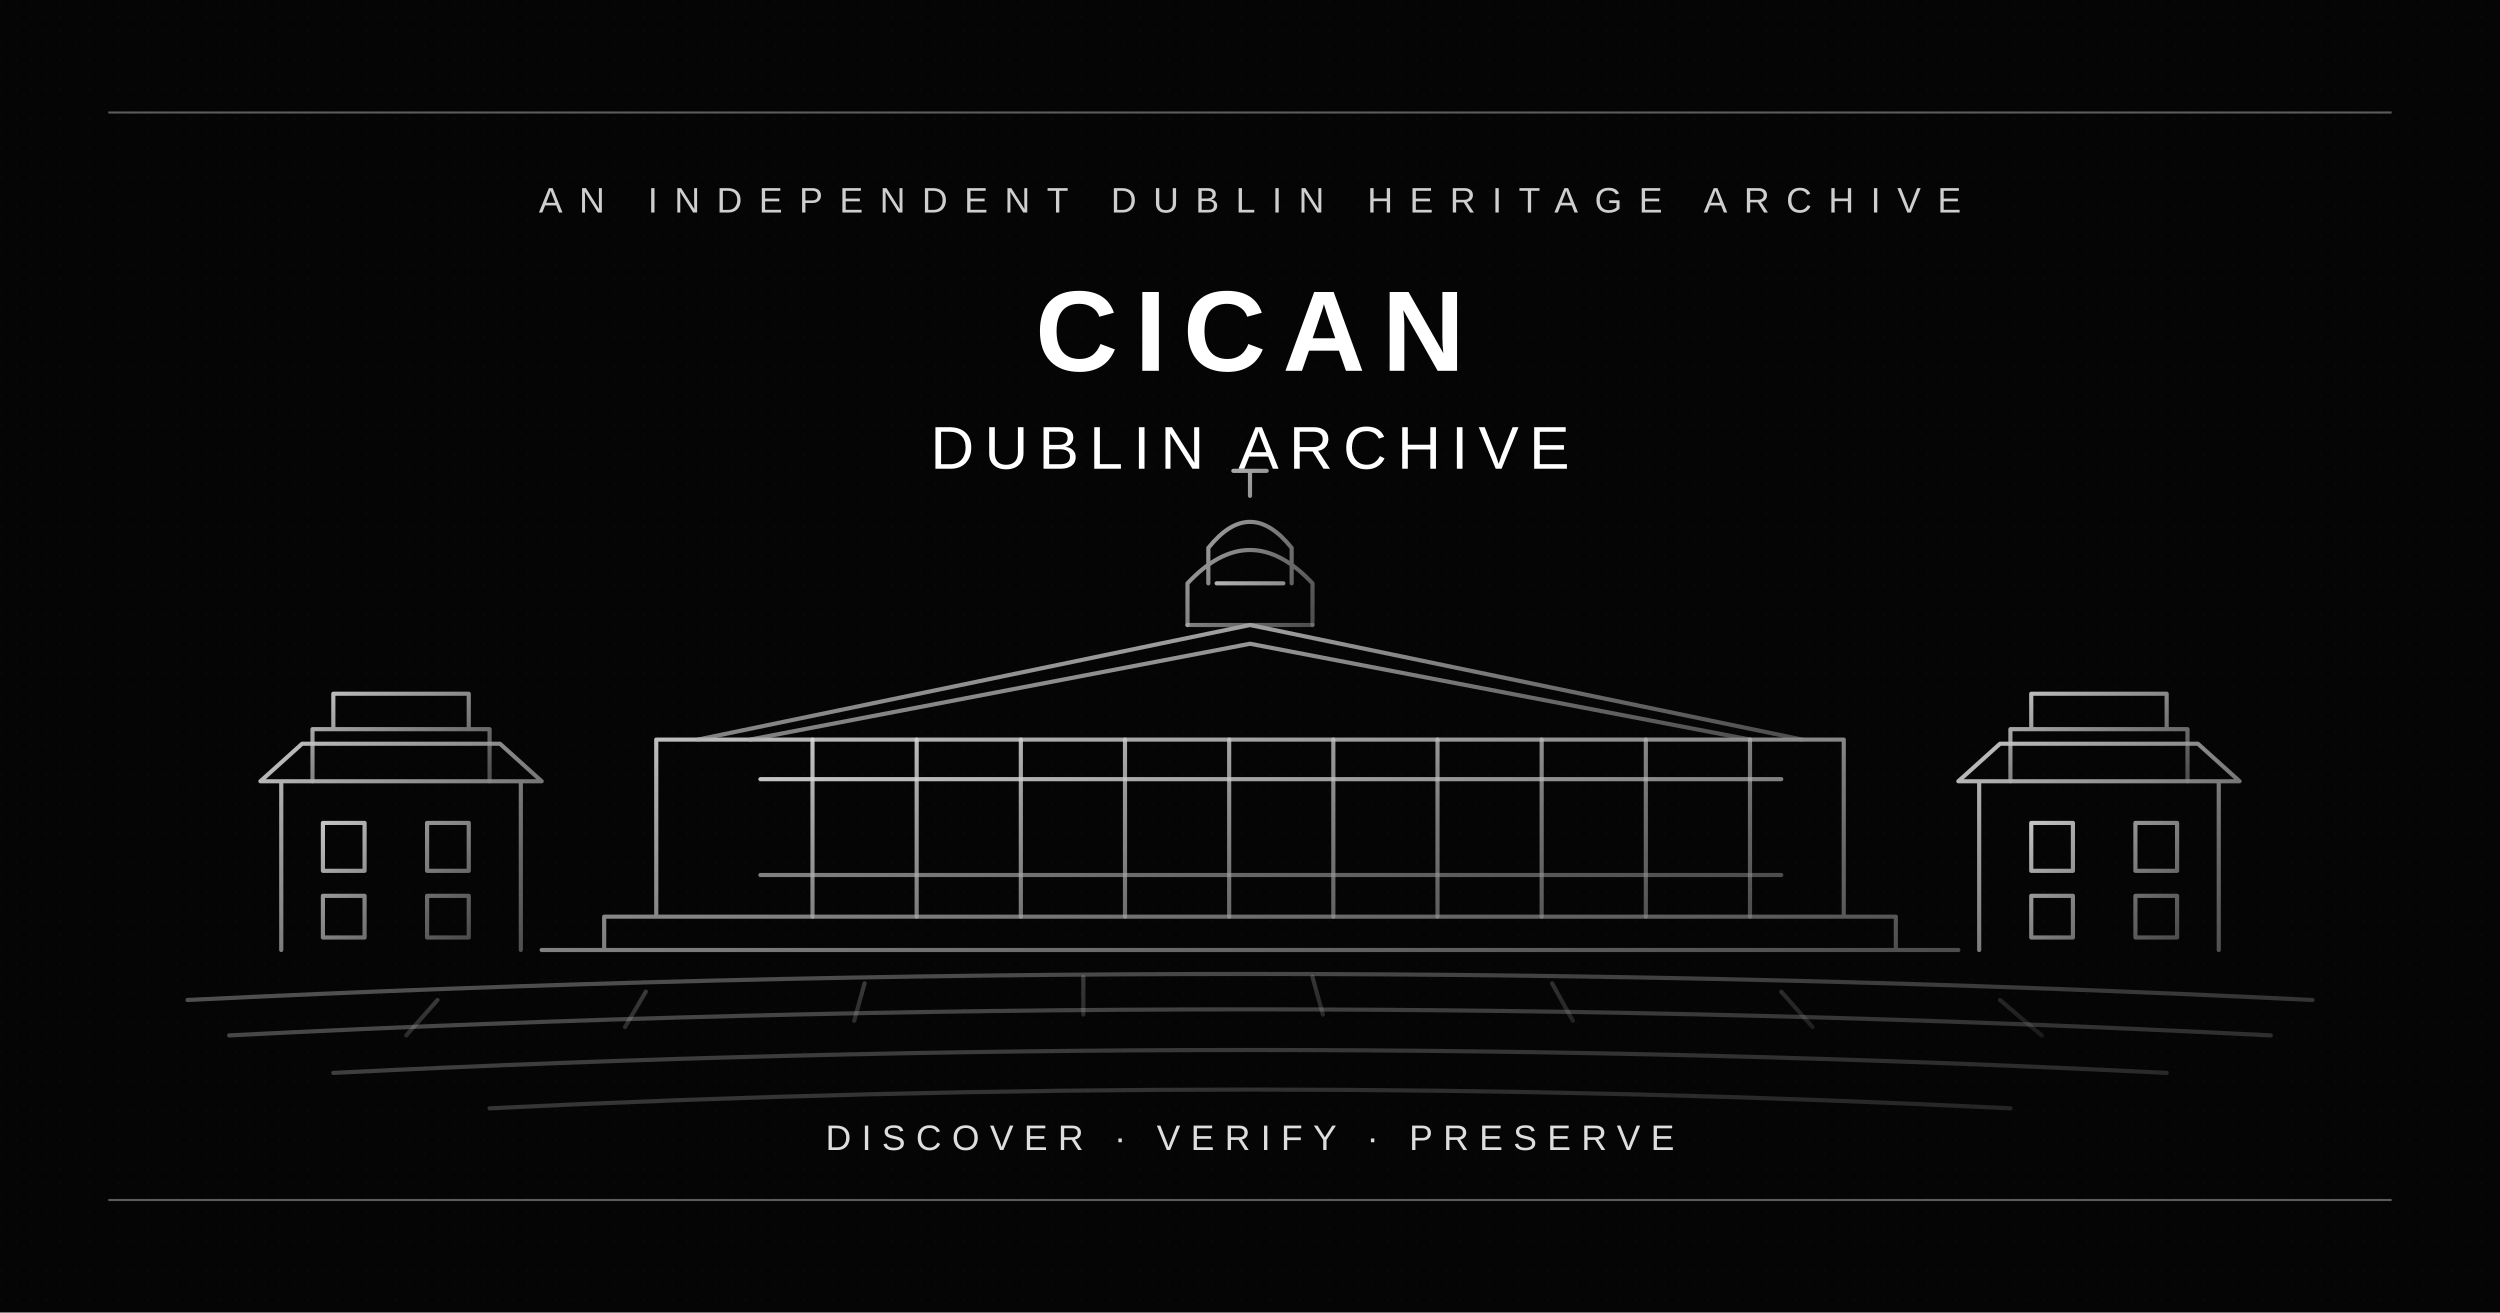
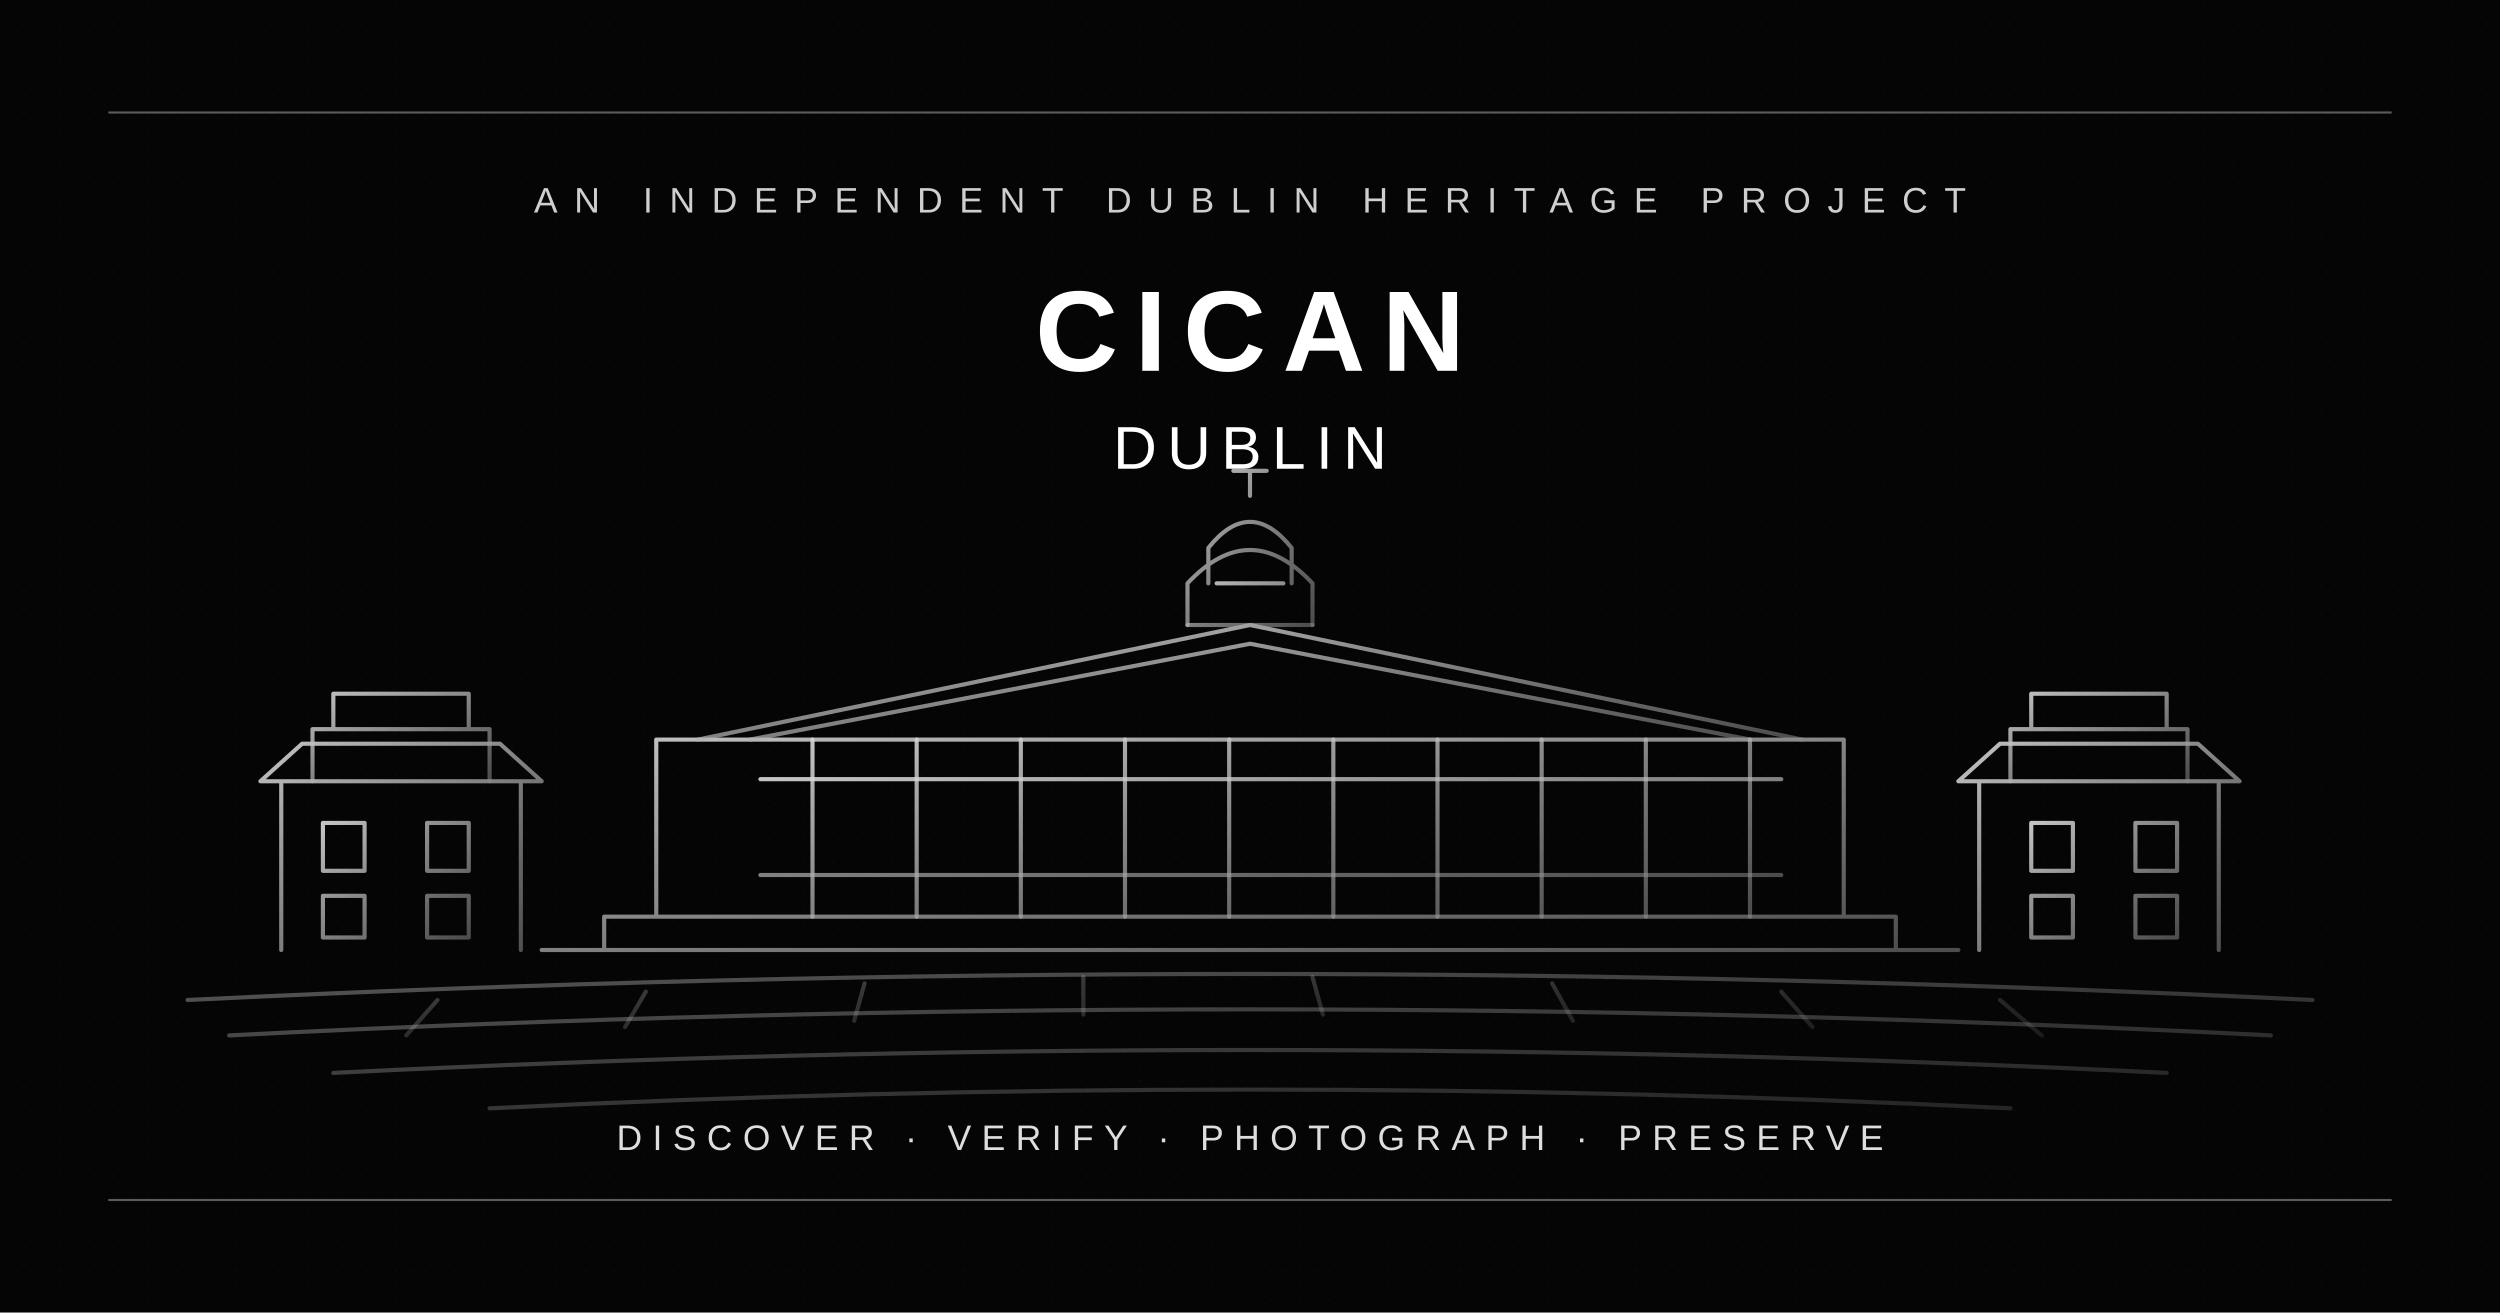
<svg xmlns="http://www.w3.org/2000/svg" width="1200" height="630" viewBox="0 0 1200 630" role="img" aria-labelledby="title desc">
  <defs>
    <linearGradient id="fade" x1="0" y1="0" x2="1" y2="1">
      <stop offset="0" stop-color="#fff" stop-opacity=".92" />
      <stop offset="1" stop-color="#aaa" stop-opacity=".52" />
    </linearGradient>
    <linearGradient id="ground" x1="0" y1="0" x2="0" y2="1">
      <stop offset="0" stop-color="#fff" stop-opacity=".3" />
      <stop offset="1" stop-color="#fff" stop-opacity="0" />
    </linearGradient>
    <pattern id="grain" width="7" height="7" patternUnits="userSpaceOnUse">
      <circle cx="1" cy="1" r=".45" fill="#fff" opacity=".12" />
    </pattern>
  </defs>
  <rect width="1200" height="630" fill="#050505" />
  <rect width="1200" height="630" fill="url(#grain)" opacity=".22" />
  <path d="M52 54H1148M52 576H1148" stroke="#fff" stroke-opacity=".35" stroke-width="1" />
-   <text x="600" y="102" text-anchor="middle" fill="#cfcfcf" font-family="Arial,Helvetica,sans-serif" font-size="17" letter-spacing="8">AN INDEPENDENT DUBLIN HERITAGE ARCHIVE</text>
+   <text x="600" y="102" text-anchor="middle" fill="#cfcfcf" font-family="Arial,Helvetica,sans-serif" font-size="17" letter-spacing="8">AN INDEPENDENT DUBLIN HERITAGE PROJECT</text>
  <text x="600" y="178" text-anchor="middle" fill="#fff" font-family="Arial,Helvetica,sans-serif" font-size="55" font-weight="600" letter-spacing="8">CICAN</text>
-   <text x="600" y="225" text-anchor="middle" fill="#fff" font-family="Arial,Helvetica,sans-serif" font-size="29" font-weight="500" letter-spacing="5">DUBLIN ARCHIVE</text>
+   <text x="600" y="225" text-anchor="middle" fill="#fff" font-family="Arial,Helvetica,sans-serif" font-size="29" font-weight="500" letter-spacing="5">DUBLIN</text>
  <g fill="none" stroke="url(#fade)" stroke-width="2" stroke-linecap="round" stroke-linejoin="round" opacity=".83">
    <path d="M260 456H940M290 456V440H910V456M315 440V355H885V440" />
    <path d="M335 355L600 300L865 355M360 355L600 309L840 355" />
    <path d="M390 355V440M440 355V440M490 355V440M540 355V440M590 355V440M640 355V440M690 355V440M740 355V440M790 355V440M840 355V440" />
    <path d="M365 374H855M365 420H855" />
    <path d="M570 300V280Q600 248 630 280V300M580 280V263Q600 238 620 263V280M600 238V226M592 226H608" />
    <path d="M570 300H630M584 280H616" />
    <path d="M135 456V375H250V456M125 375H260L240 357H145Z" />
    <path d="M150 375V350H235V375M160 350V333H225V350M170 333H215" />
    <path d="M155 395H175V418H155ZM205 395H225V418H205ZM155 430H175V450H155ZM205 430H225V450H205Z" />
    <path d="M950 456V375H1065V456M940 375H1075L1055 357H960Z" />
    <path d="M965 375V350H1050V375M975 350V333H1040V350M985 333H1025" />
    <path d="M975 395H995V418H975ZM1025 395H1045V418H1025ZM975 430H995V450H975ZM1025 430H1045V450H1025Z" />
    <path d="M90 480Q600 455 1110 480M110 497Q600 472 1090 497M160 515Q600 493 1040 515M235 532Q600 514 965 532" stroke-opacity=".42" />
    <path d="M210 480L195 497M310 476L300 493M415 472L410 490M520 469L520 487M630 469L635 487M745 472L755 490M855 476L870 493M960 480L980 497" stroke-opacity=".32" />
  </g>
  <path d="M110 456H1090" stroke="url(#ground)" stroke-width="2" />
-   <text x="600" y="552" text-anchor="middle" fill="#dedede" font-family="Arial,Helvetica,sans-serif" font-size="17" letter-spacing="5">DISCOVER · VERIFY · PRESERVE</text>
+   <text x="600" y="552" text-anchor="middle" fill="#dedede" font-family="Arial,Helvetica,sans-serif" font-size="17" letter-spacing="5">DISCOVER · VERIFY · PHOTOGRAPH · PRESERVE</text>
</svg>
